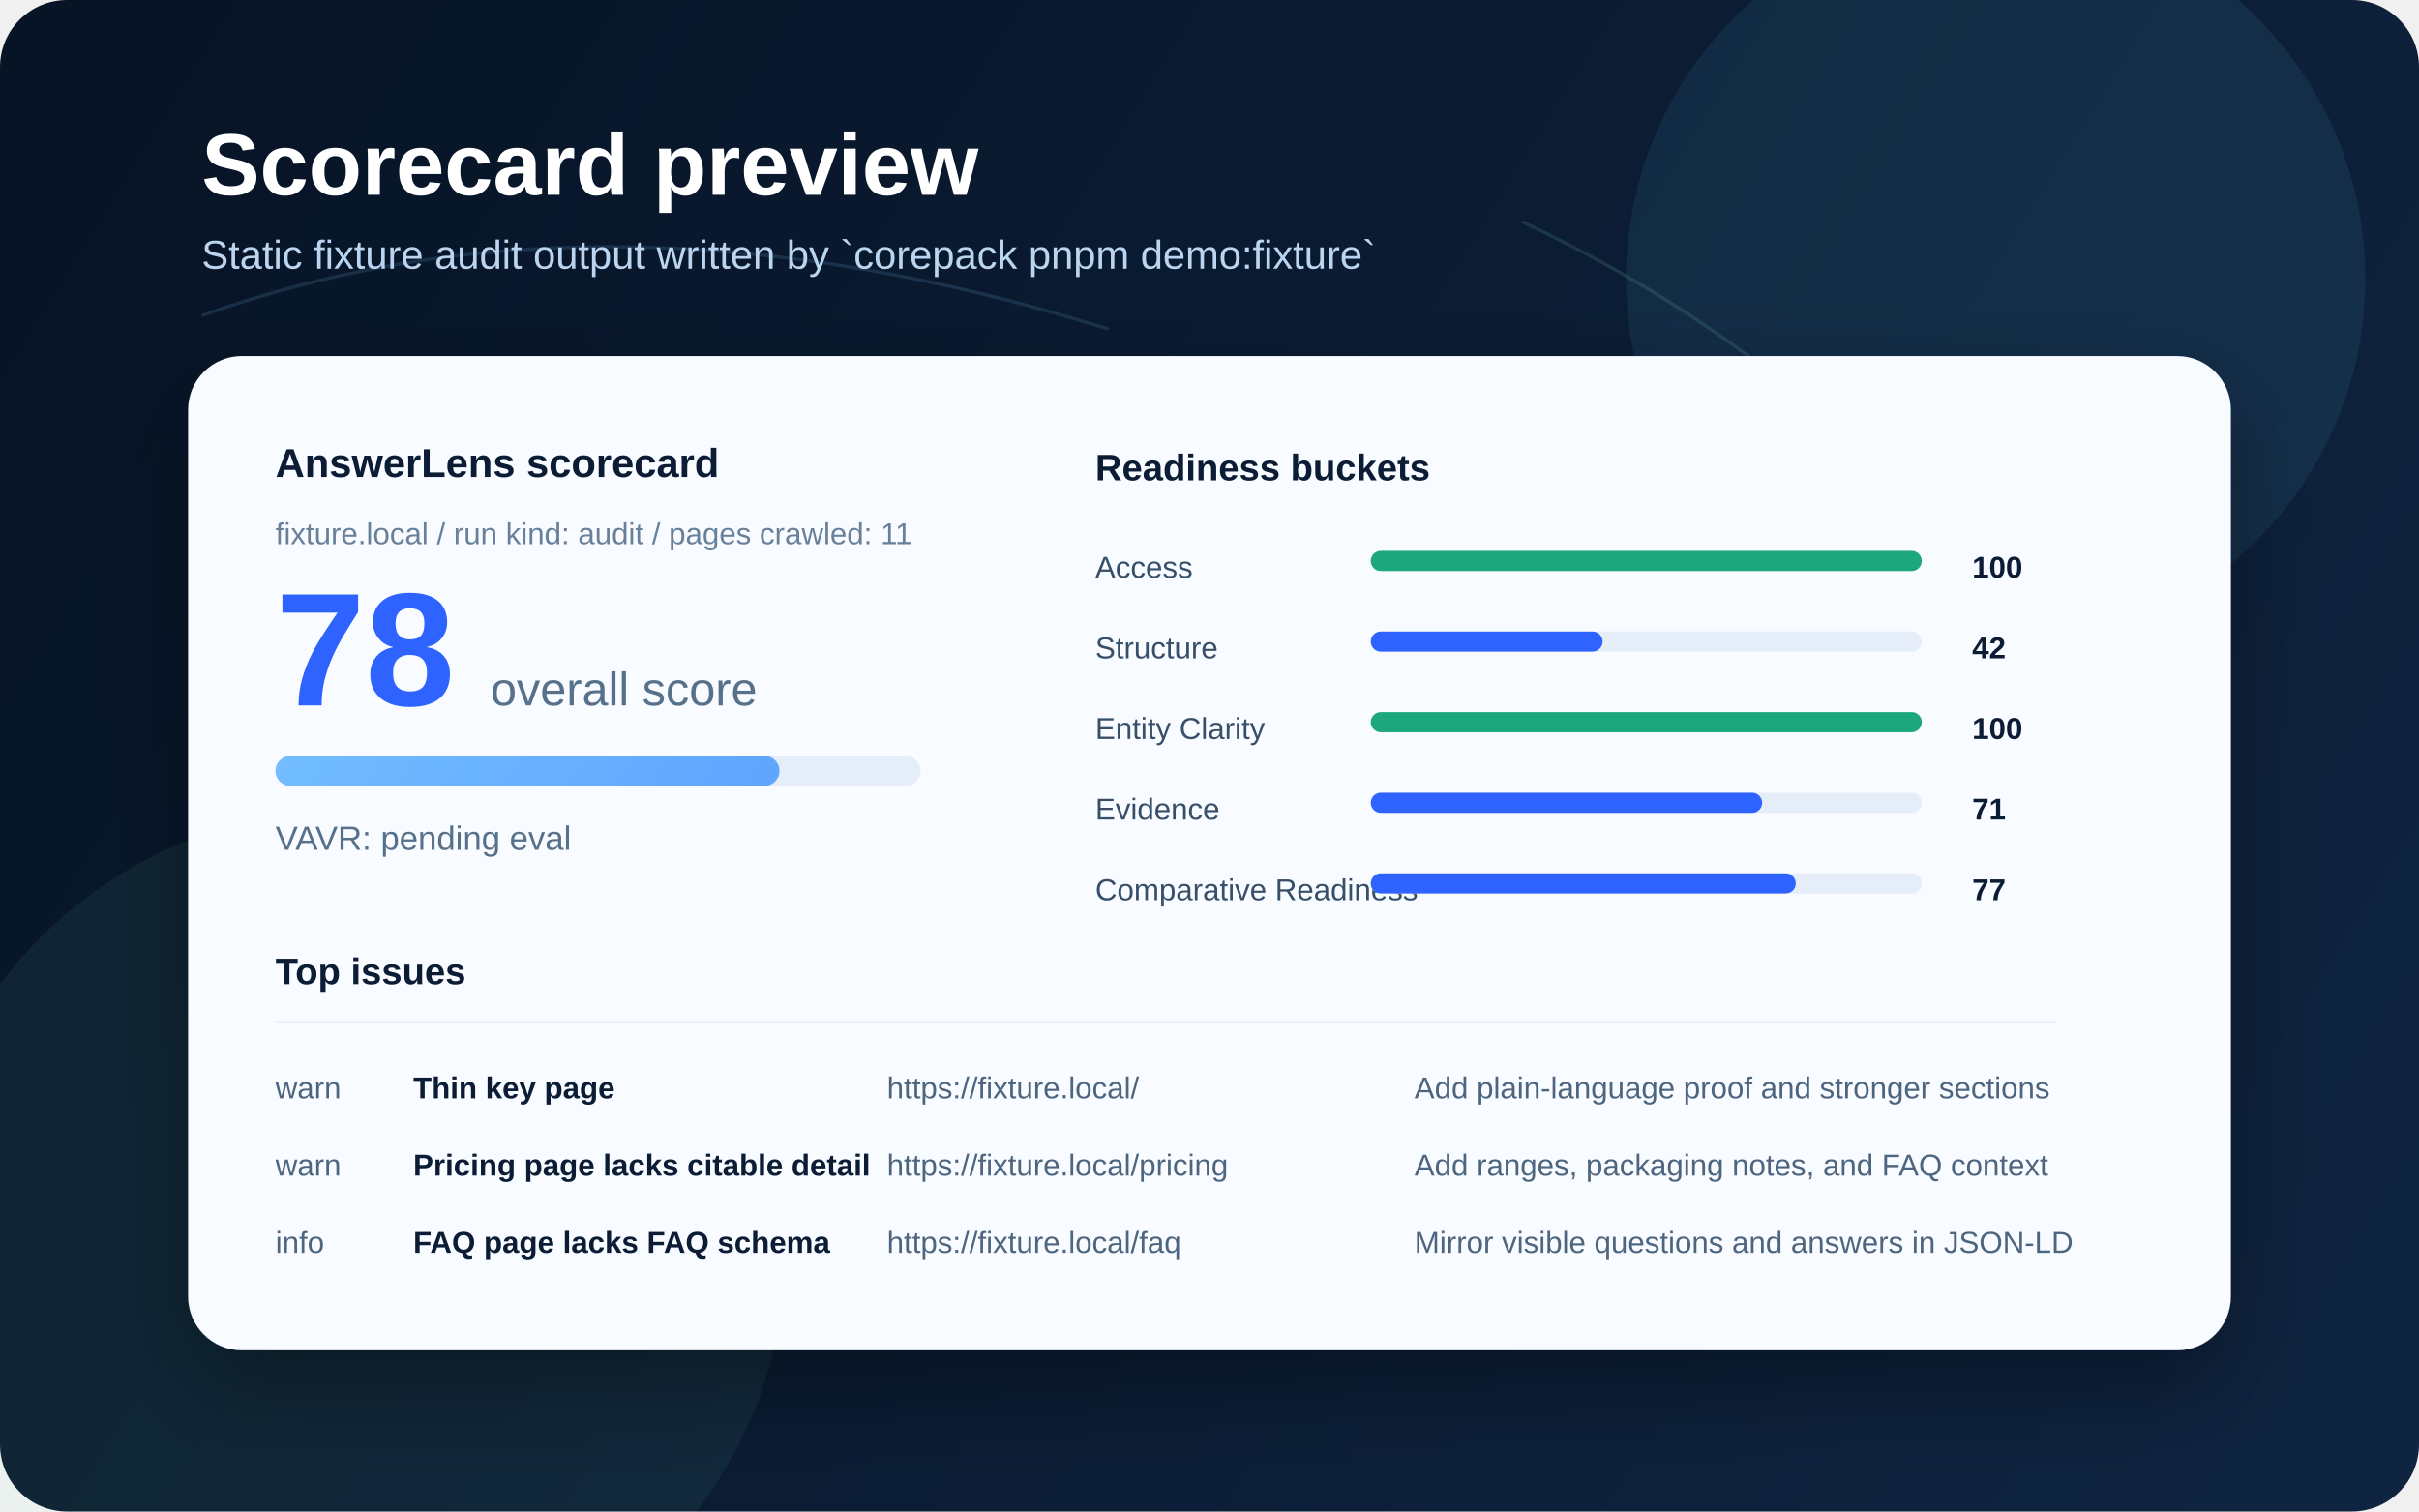
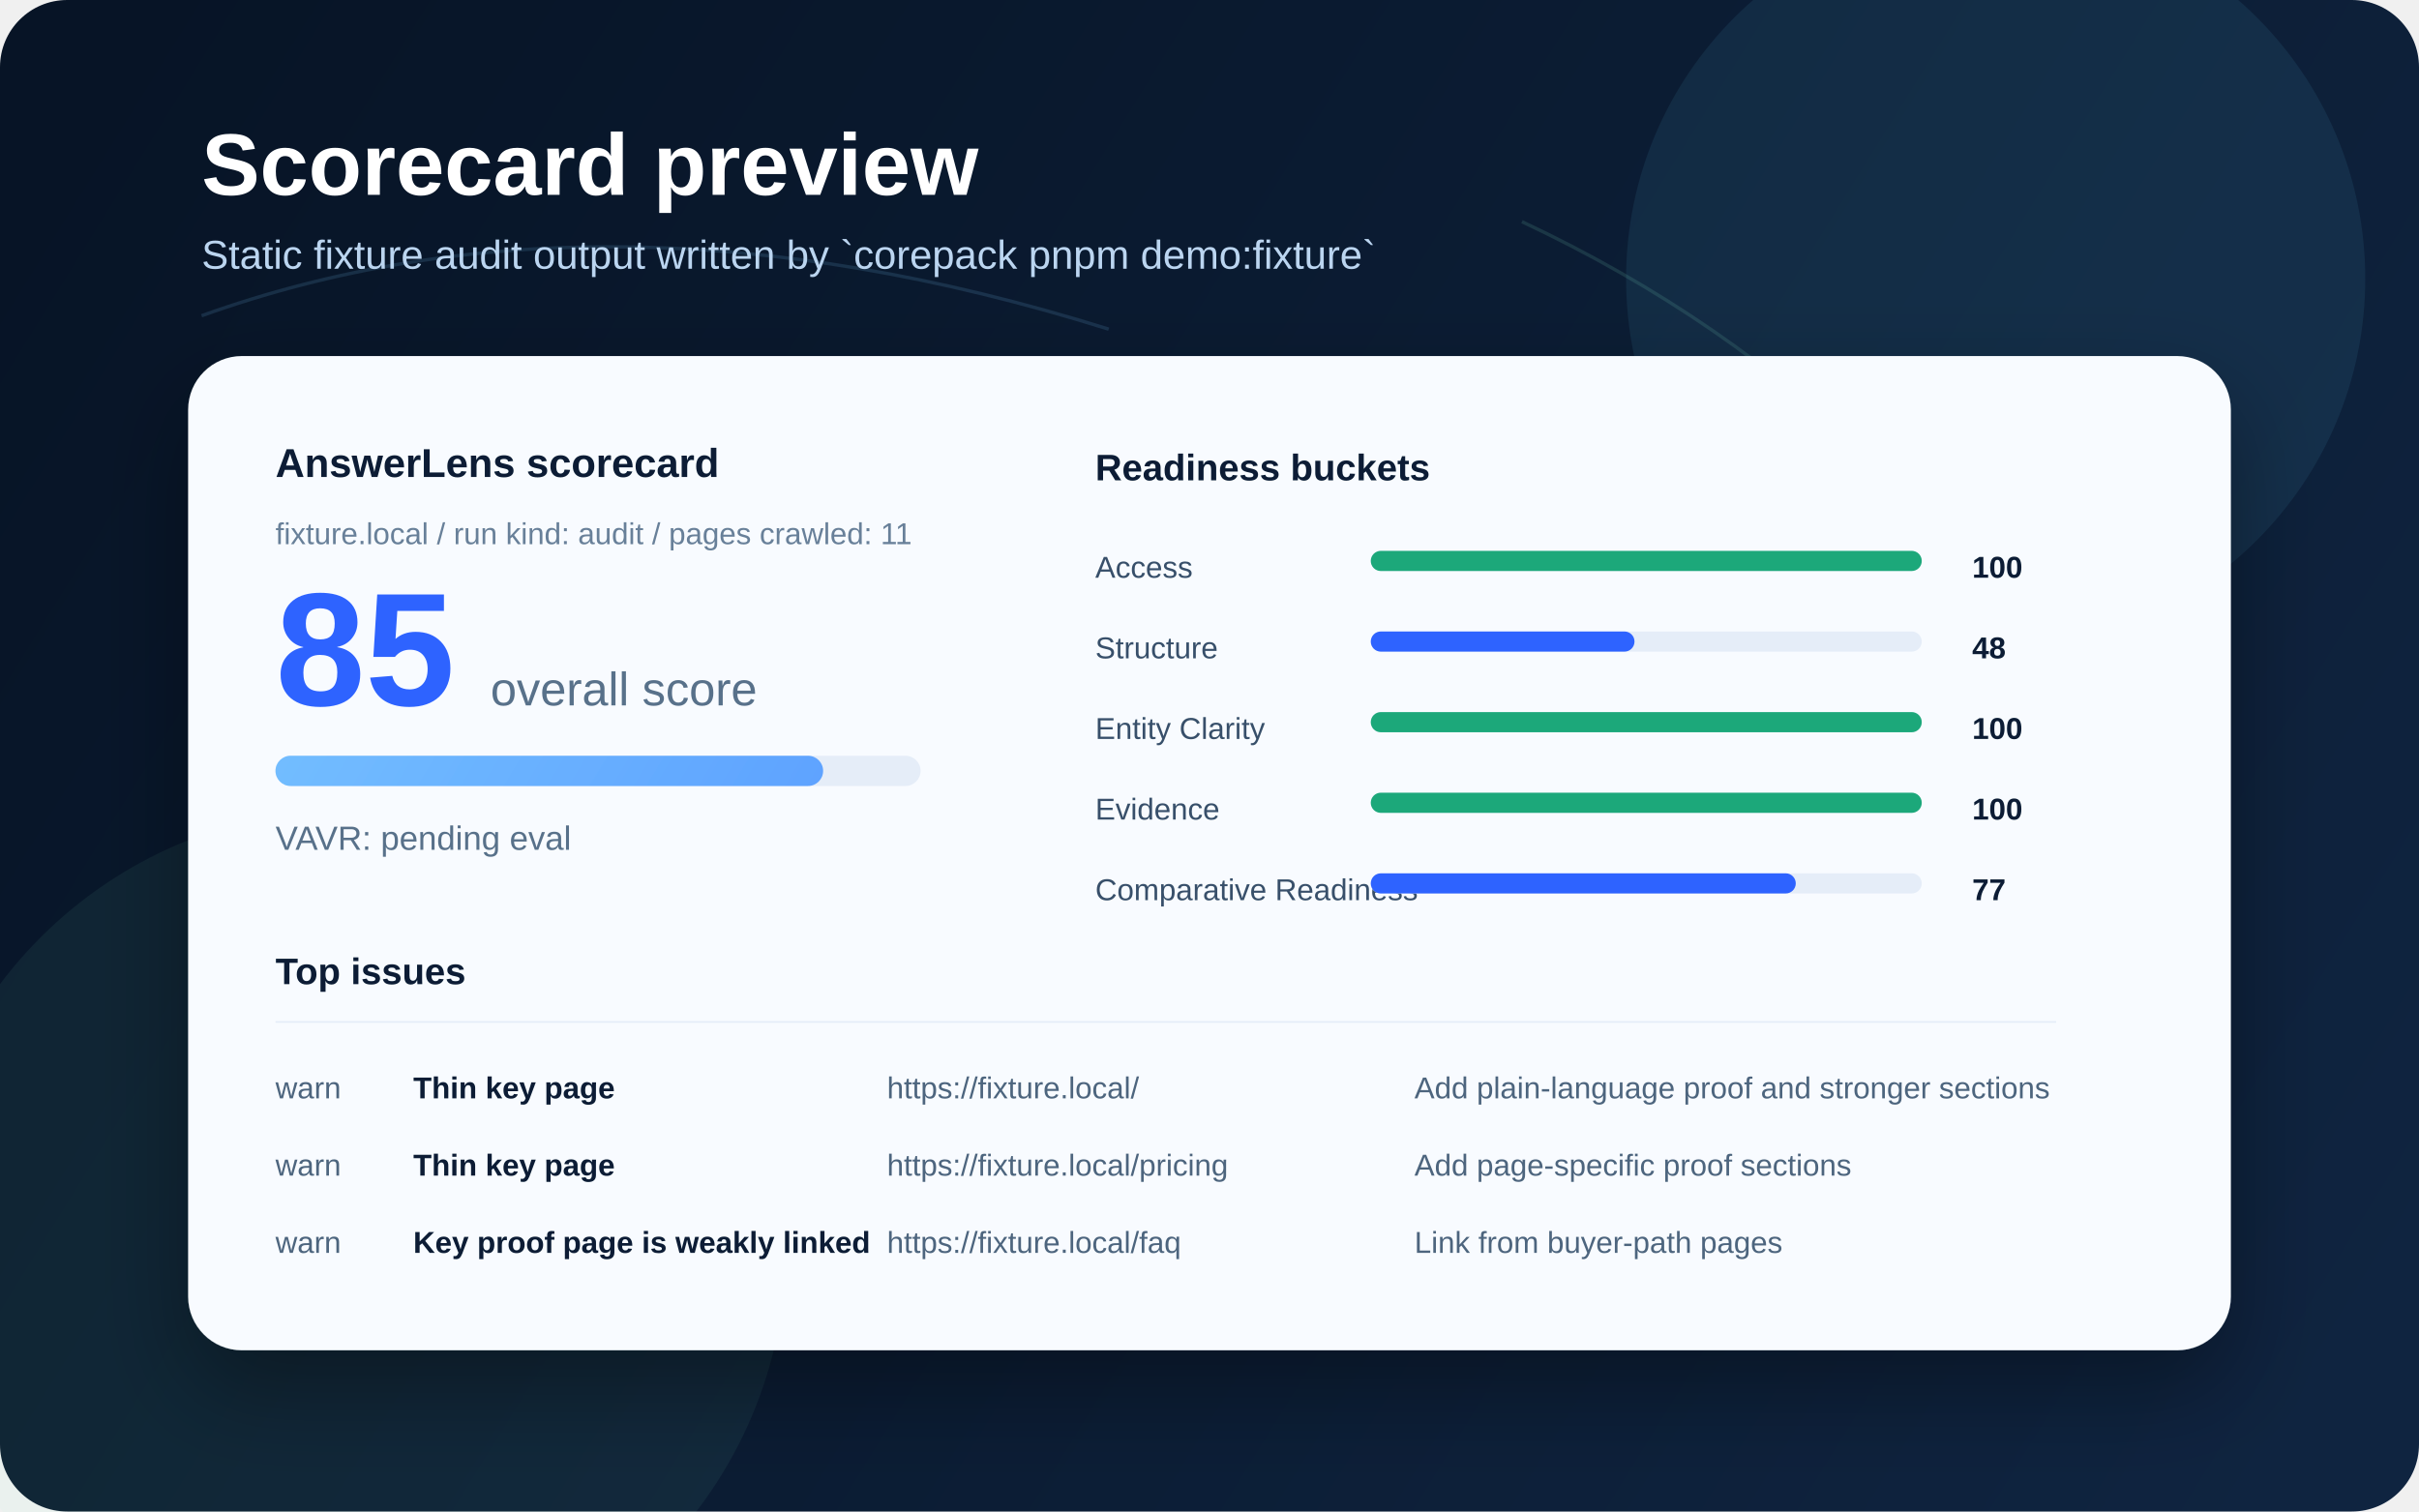
<svg xmlns="http://www.w3.org/2000/svg" width="1440" height="900" viewBox="0 0 1440 900" fill="none" role="img" aria-labelledby="title desc">
  <defs>
    <linearGradient id="bg" x1="60" y1="40" x2="1380" y2="860" gradientUnits="userSpaceOnUse">
      <stop stop-color="#071426" />
      <stop offset="1" stop-color="#0F2440" />
    </linearGradient>
    <linearGradient id="accent" x1="260" y1="180" x2="1160" y2="720" gradientUnits="userSpaceOnUse">
      <stop stop-color="#76C2FF" />
      <stop offset="1" stop-color="#2E63FF" />
    </linearGradient>
    <filter id="shadow" x="-20%" y="-20%" width="140%" height="140%" color-interpolation-filters="sRGB">
      <feDropShadow dx="0" dy="24" stdDeviation="28" flood-color="#020812" flood-opacity="0.35" />
    </filter>
  </defs>
  <rect width="1440" height="900" rx="40" fill="url(#bg)" />
  <circle cx="1188" cy="166" r="220" fill="#6ED6FF" fill-opacity="0.08" />
  <circle cx="208" cy="742" r="260" fill="#91FFD7" fill-opacity="0.06" />
  <path d="M120 188C276 132 456 132 660 196" stroke="#7DC8FF" stroke-opacity="0.14" stroke-width="2" />
  <path d="M906 132C1068 208 1188 326 1278 496" stroke="#91FFD7" stroke-opacity="0.12" stroke-width="2" />
  <text x="120" y="116" fill="#FFFFFF" font-family="Segoe UI, Arial, sans-serif" font-size="52" font-weight="760">Scorecard preview</text>
  <text x="120" y="160" fill="#BBD5F0" font-family="Segoe UI, Arial, sans-serif" font-size="24">Static fixture audit output written by `corepack pnpm demo:fixture`</text>
  <g filter="url(#shadow)">
    <rect x="112" y="212" width="1216" height="592" rx="32" fill="#F8FBFF" />
    <text x="164" y="284" fill="#0A1E35" font-family="Segoe UI, Arial, sans-serif" font-size="24" font-weight="700">AnswerLens scorecard</text>
    <text x="164" y="324" fill="#688099" font-family="Segoe UI, Arial, sans-serif" font-size="18">fixture.local / run kind: audit / pages crawled: 11</text>
-     <text x="164" y="420" fill="#2E63FF" font-family="Segoe UI, Arial, sans-serif" font-size="96" font-weight="800">78</text>
+     <text x="164" y="420" fill="#2E63FF" font-family="Segoe UI, Arial, sans-serif" font-size="96" font-weight="800">85</text>
    <text x="292" y="420" fill="#58718A" font-family="Segoe UI, Arial, sans-serif" font-size="28">overall score</text>
    <rect x="164" y="450" width="384" height="18" rx="9" fill="#E5EDF8" />
-     <rect x="164" y="450" width="300" height="18" rx="9" fill="url(#accent)" />
+     <rect x="164" y="450" width="326" height="18" rx="9" fill="url(#accent)" />
    <text x="164" y="506" fill="#58718A" font-family="Segoe UI, Arial, sans-serif" font-size="20">VAVR: pending eval</text>
    <g>
      <text x="652" y="286" fill="#0A1E35" font-family="Segoe UI, Arial, sans-serif" font-size="22" font-weight="700">Readiness buckets</text>
      <g font-family="Segoe UI, Arial, sans-serif" font-size="18">
        <text x="652" y="344" fill="#37506A">Access</text>
        <rect x="816" y="328" width="328" height="12" rx="6" fill="#E5EDF8" />
        <rect x="816" y="328" width="328" height="12" rx="6" fill="#1AA87A" />
        <text x="1174" y="344" fill="#0A1E35" font-weight="700">100</text>
        <text x="652" y="392" fill="#37506A">Structure</text>
        <rect x="816" y="376" width="328" height="12" rx="6" fill="#E5EDF8" />
-         <rect x="816" y="376" width="138" height="12" rx="6" fill="#2E63FF" />
-         <text x="1174" y="392" fill="#0A1E35" font-weight="700">42</text>
+         <rect x="816" y="376" width="157" height="12" rx="6" fill="#2E63FF" />
+         <text x="1174" y="392" fill="#0A1E35" font-weight="700">48</text>
        <text x="652" y="440" fill="#37506A">Entity Clarity</text>
        <rect x="816" y="424" width="328" height="12" rx="6" fill="#E5EDF8" />
        <rect x="816" y="424" width="328" height="12" rx="6" fill="#1AA87A" />
        <text x="1174" y="440" fill="#0A1E35" font-weight="700">100</text>
        <text x="652" y="488" fill="#37506A">Evidence</text>
        <rect x="816" y="472" width="328" height="12" rx="6" fill="#E5EDF8" />
-         <rect x="816" y="472" width="233" height="12" rx="6" fill="#2E63FF" />
-         <text x="1174" y="488" fill="#0A1E35" font-weight="700">71</text>
+         <rect x="816" y="472" width="328" height="12" rx="6" fill="#1AA87A" />
+         <text x="1174" y="488" fill="#0A1E35" font-weight="700">100</text>
        <text x="652" y="536" fill="#37506A">Comparative Readiness</text>
        <rect x="816" y="520" width="328" height="12" rx="6" fill="#E5EDF8" />
        <rect x="816" y="520" width="253" height="12" rx="6" fill="#2E63FF" />
        <text x="1174" y="536" fill="#0A1E35" font-weight="700">77</text>
      </g>
    </g>
    <g>
      <text x="164" y="586" fill="#0A1E35" font-family="Segoe UI, Arial, sans-serif" font-size="22" font-weight="700">Top issues</text>
      <rect x="164" y="608" width="1060" height="1" fill="#E5EDF8" />
      <text x="164" y="654" fill="#4D657E" font-family="Segoe UI, Arial, sans-serif" font-size="18">warn</text>
      <text x="246" y="654" fill="#0A1E35" font-family="Segoe UI, Arial, sans-serif" font-size="18" font-weight="600">Thin key page</text>
      <text x="528" y="654" fill="#4D657E" font-family="Segoe UI, Arial, sans-serif" font-size="18">https://fixture.local/</text>
      <text x="842" y="654" fill="#4D657E" font-family="Segoe UI, Arial, sans-serif" font-size="18">Add plain-language proof and stronger sections</text>
      <text x="164" y="700" fill="#4D657E" font-family="Segoe UI, Arial, sans-serif" font-size="18">warn</text>
-       <text x="246" y="700" fill="#0A1E35" font-family="Segoe UI, Arial, sans-serif" font-size="18" font-weight="600">Pricing page lacks citable detail</text>
+       <text x="246" y="700" fill="#0A1E35" font-family="Segoe UI, Arial, sans-serif" font-size="18" font-weight="600">Thin key page</text>
      <text x="528" y="700" fill="#4D657E" font-family="Segoe UI, Arial, sans-serif" font-size="18">https://fixture.local/pricing</text>
-       <text x="842" y="700" fill="#4D657E" font-family="Segoe UI, Arial, sans-serif" font-size="18">Add ranges, packaging notes, and FAQ context</text>
-       <text x="164" y="746" fill="#4D657E" font-family="Segoe UI, Arial, sans-serif" font-size="18">info</text>
-       <text x="246" y="746" fill="#0A1E35" font-family="Segoe UI, Arial, sans-serif" font-size="18" font-weight="600">FAQ page lacks FAQ schema</text>
+       <text x="842" y="700" fill="#4D657E" font-family="Segoe UI, Arial, sans-serif" font-size="18">Add page-specific proof sections</text>
+       <text x="164" y="746" fill="#4D657E" font-family="Segoe UI, Arial, sans-serif" font-size="18">warn</text>
+       <text x="246" y="746" fill="#0A1E35" font-family="Segoe UI, Arial, sans-serif" font-size="18" font-weight="600">Key proof page is weakly linked</text>
      <text x="528" y="746" fill="#4D657E" font-family="Segoe UI, Arial, sans-serif" font-size="18">https://fixture.local/faq</text>
-       <text x="842" y="746" fill="#4D657E" font-family="Segoe UI, Arial, sans-serif" font-size="18">Mirror visible questions and answers in JSON-LD</text>
+       <text x="842" y="746" fill="#4D657E" font-family="Segoe UI, Arial, sans-serif" font-size="18">Link from buyer-path pages</text>
    </g>
  </g>
</svg>
